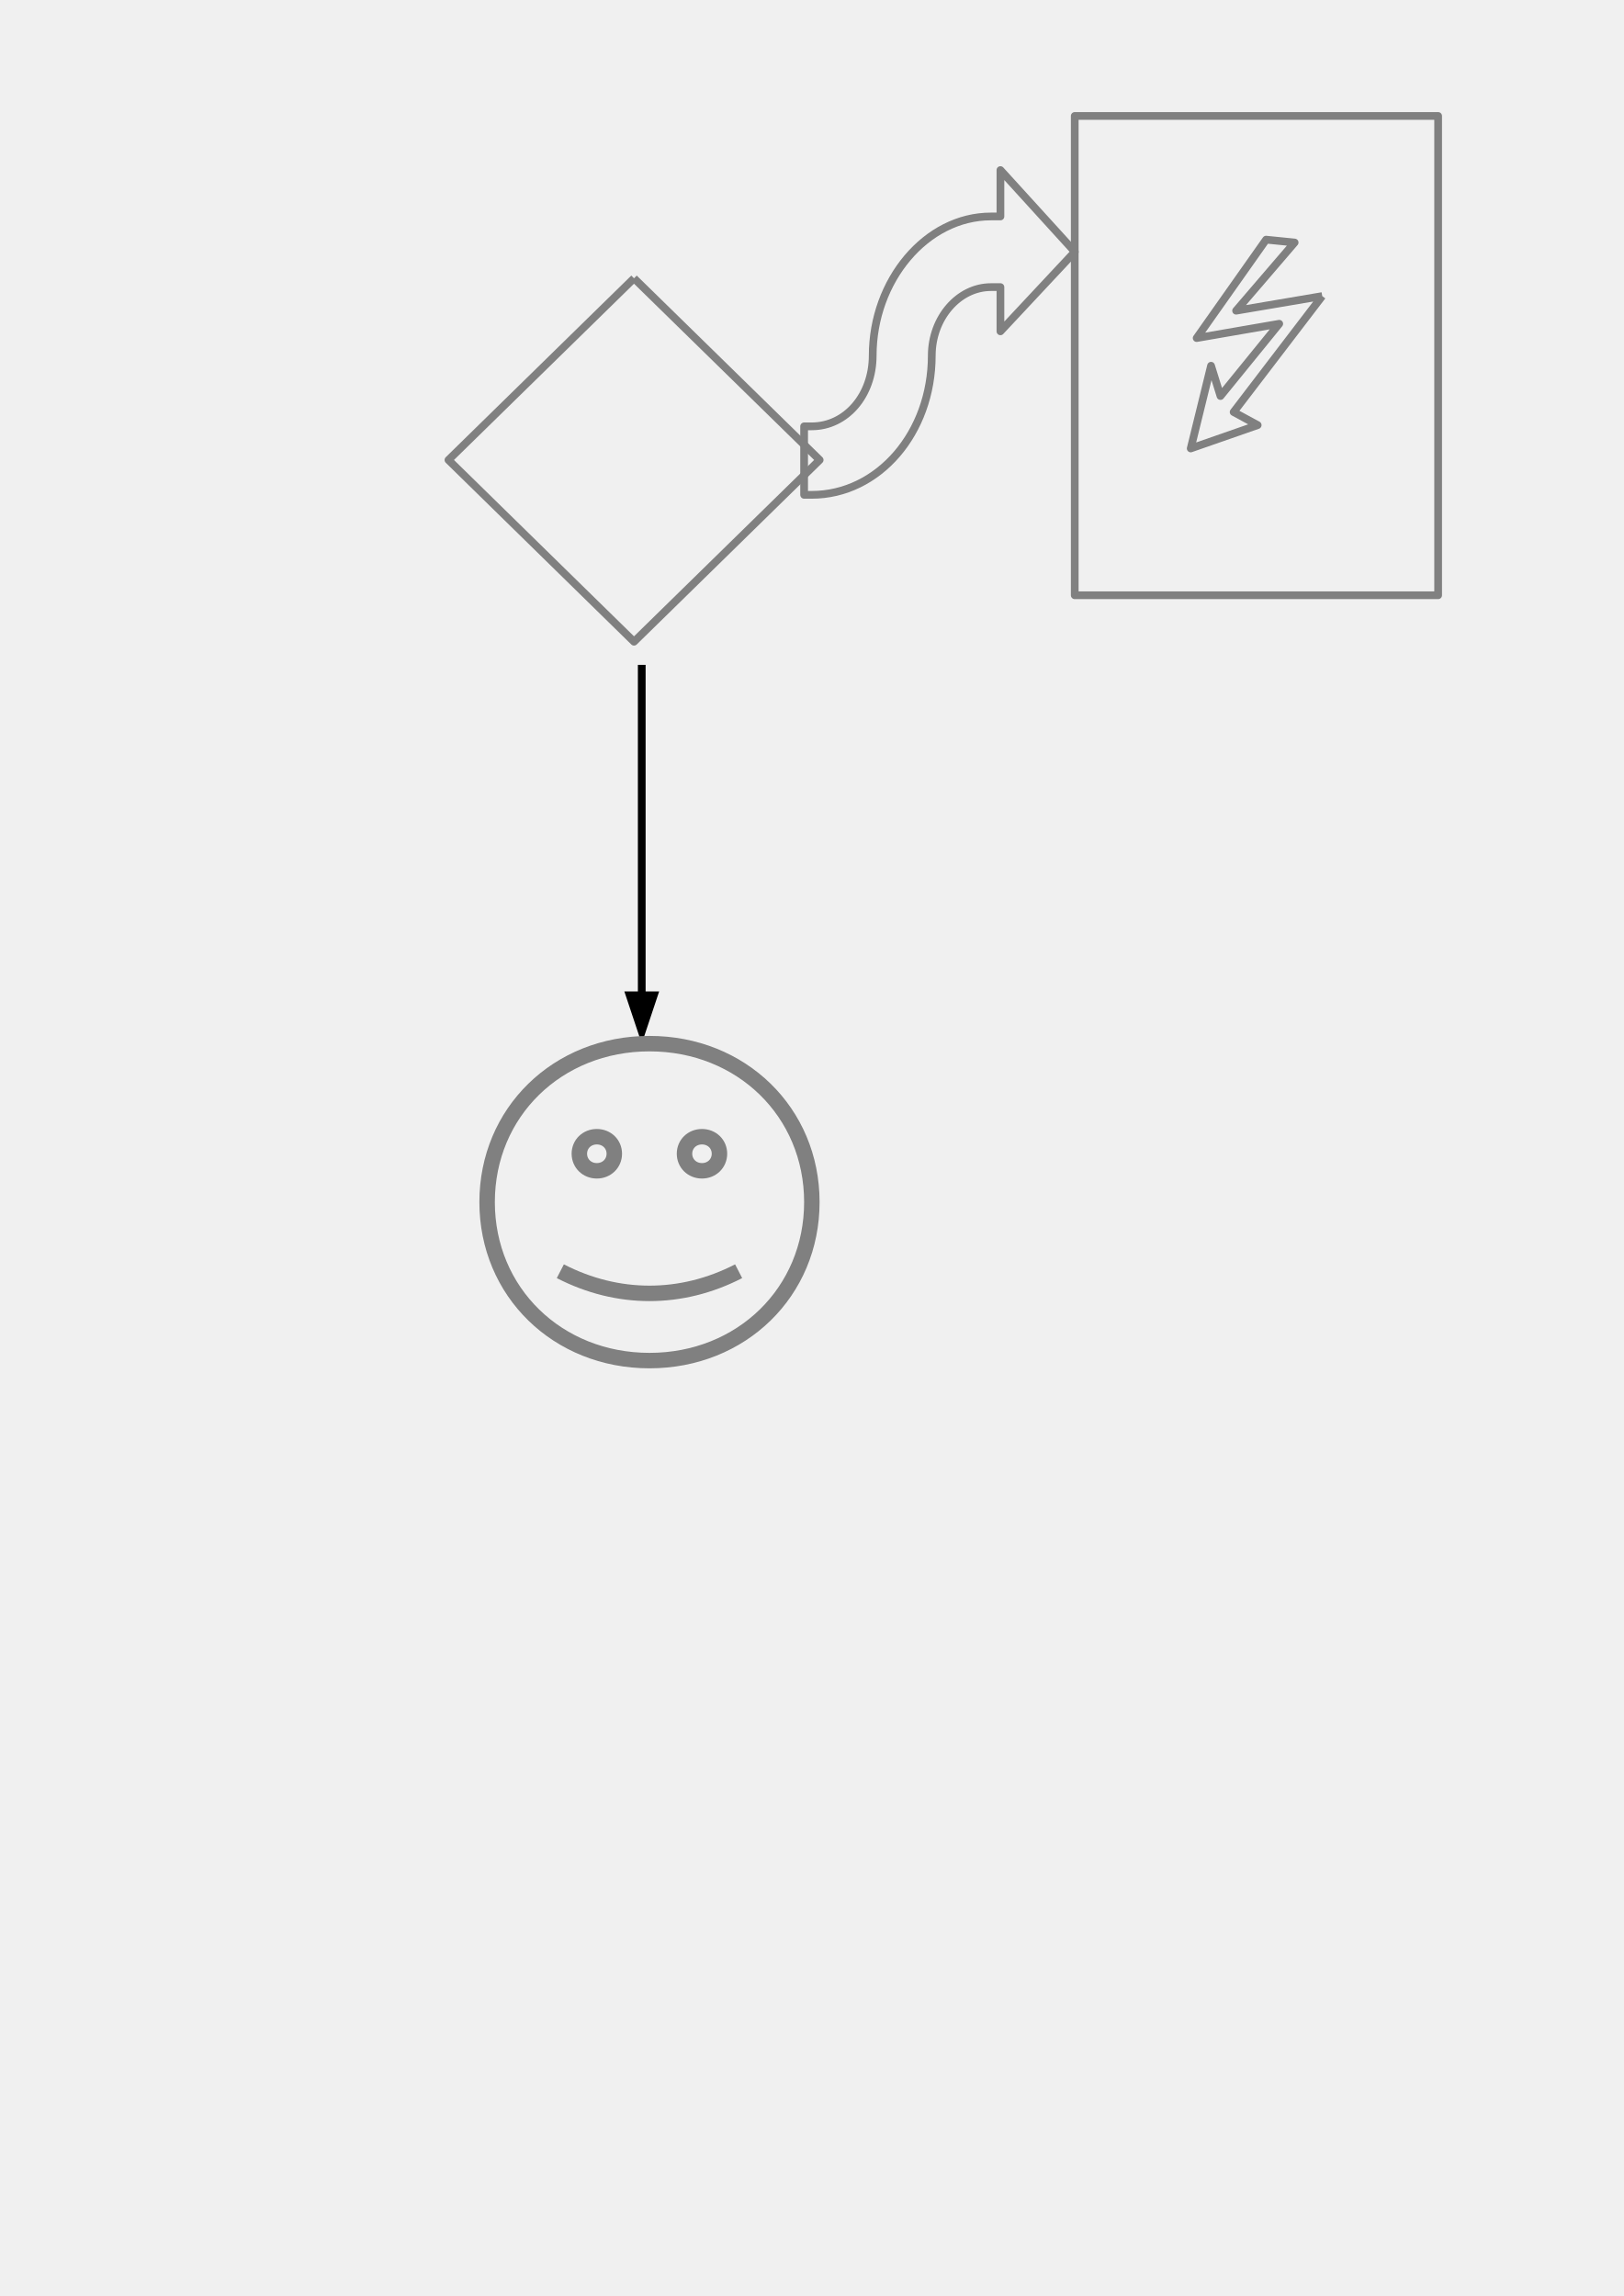
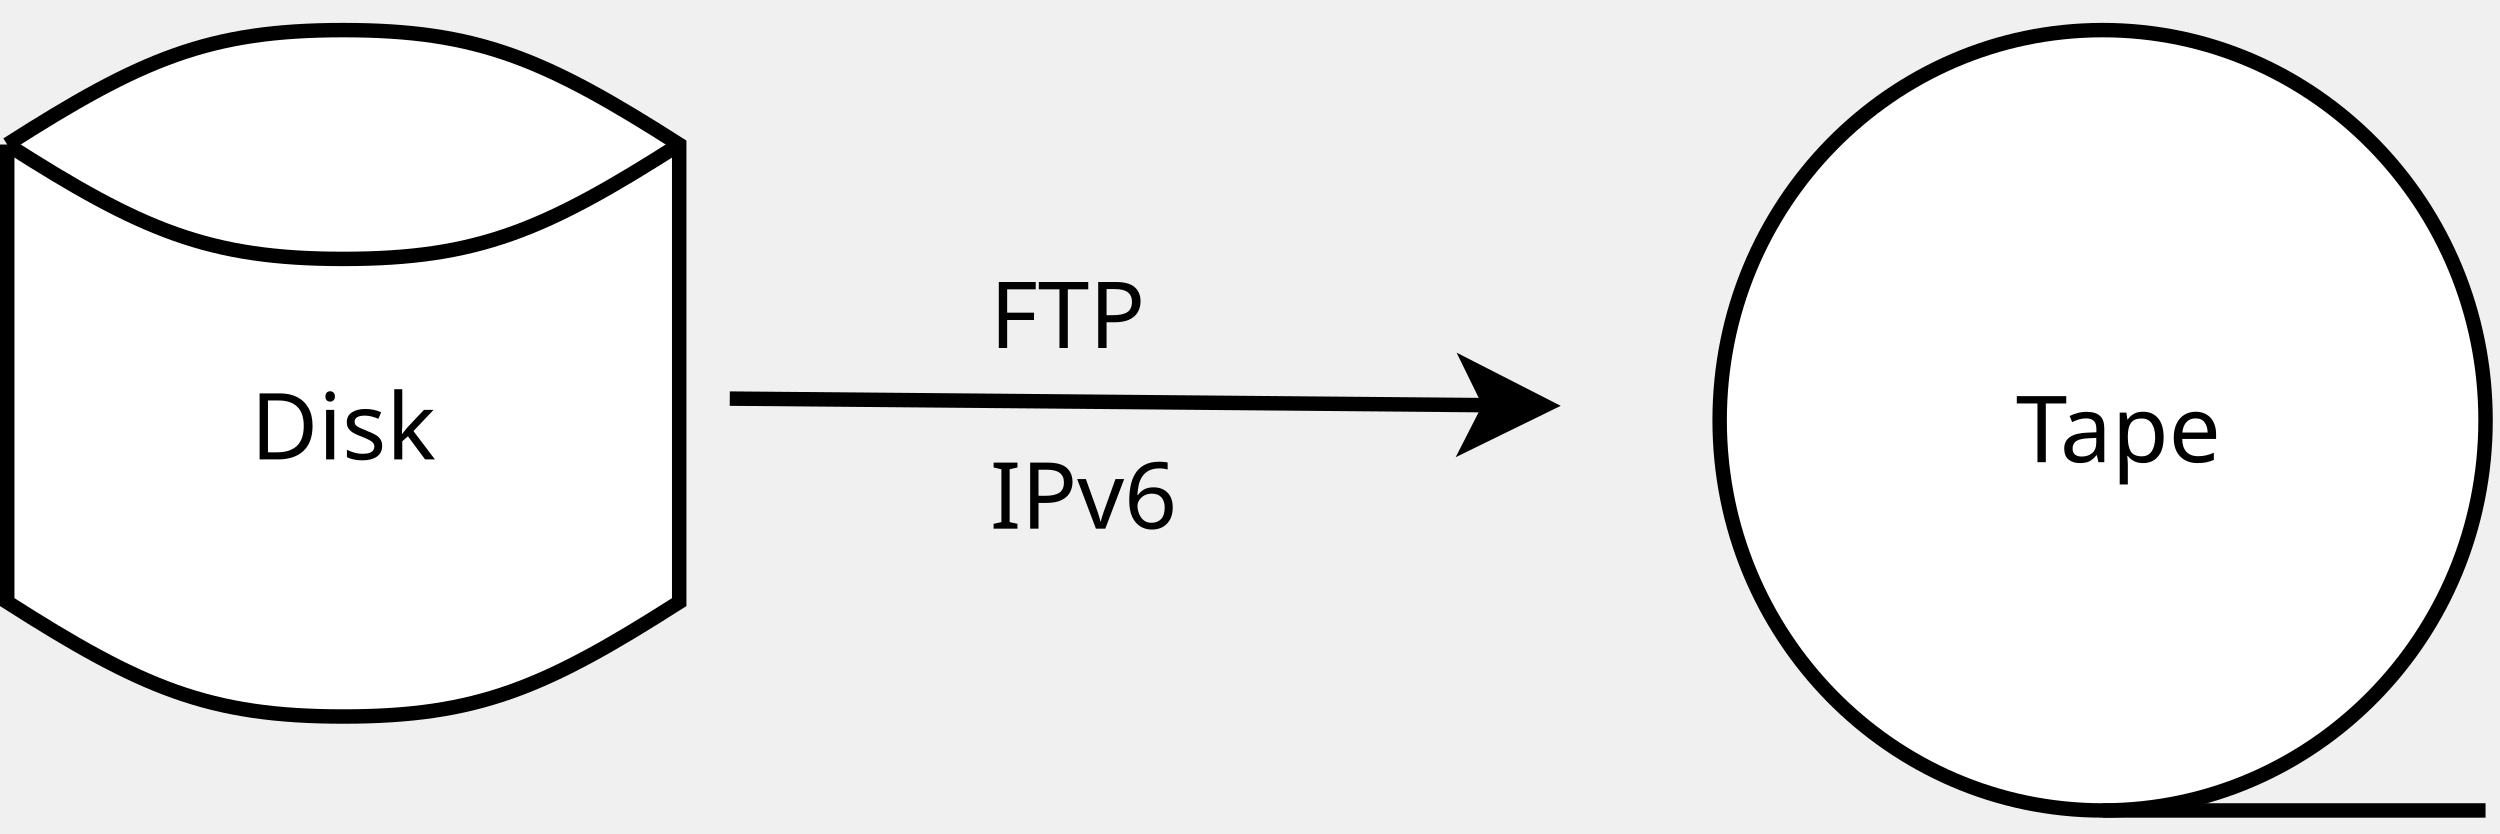
- <svg xmlns="http://www.w3.org/2000/svg" version="1.1" viewBox="0 0 21000 29700" preserveAspectRatio="xMidYMid" fill-rule="evenodd">
-   <g visibility="visible" id="Default" class="Master_Slide">
-     <g style="stroke:none;fill:none">
-       <rect x="0" y="0" width="21000" height="29700" />
-     </g>
+ <svg xmlns="http://www.w3.org/2000/svg" width="18cm" height="6cm" viewBox="72 66 346 111">
+   <g>
+     <path style="fill: #ffffff" d="M 73 83.833 C 91.6,71.958 100.9,68 119.5,68 C 138.1,68 147.4,71.958 166,83.833 L 166,147.167 C 147.4,159.042 138.1,163 119.5,163 C 100.9,163 91.6,159.042 73,147.167 L 73,83.833z" />
+     <path style="fill: none; fill-opacity:0; stroke-width: 2; stroke: #000000" d="M 73 83.833 C 91.6,71.958 100.9,68 119.5,68 C 138.1,68 147.4,71.958 166,83.833 L 166,147.167 C 147.4,159.042 138.1,163 119.5,163 C 100.9,163 91.6,159.042 73,147.167 L 73,83.833" />
+     <path style="fill: none; fill-opacity:0; stroke-width: 2; stroke: #000000" d="M 73 83.833 C 91.6,95.708 100.9,99.667 119.5,99.667 C 138.1,99.667 147.4,95.708 166,83.833" />
+     <text font-size="12.8" style="fill: #000000;text-anchor:middle;font-family:sans-serif;font-style:normal;font-weight:normal" x="119.5" y="127.417">
+       <tspan x="119.5" y="127.417">Disk</tspan>
+     </text>
  </g>
-   <g visibility="visible" id="page1" class="Slide">
-     <g class="Drawing">
-       <g>
-         <g style="stroke:rgb(128,128,128);stroke-width:100;stroke-linejoin:round;fill:none">
-           <path style="fill:none" d="M 8200,3600 L 10601,5950 8200,8301 5800,5950 8200,3600 8200,3600" />
-         </g>
-         <g style="stroke:none;fill:none">
-           <rect x="5800" y="3600" width="4801" height="4701" />
-         </g>
-       </g>
-     </g>
-     <g class="Drawing">
-       <g>
-         <g style="stroke:rgb(128,128,128);stroke-width:100;stroke-linejoin:round;fill:none">
-           <path style="fill:none" d="M 12816,2800 C 11977,2800 11287,3628 11287,4600 11287,5114 10942,5515 10498,5515 10400,5515 10400,5515 10400,5515 10400,6401 10400,6401 10400,6401 10498,6401 10498,6401 10498,6401 11361,6401 12051,5600 12051,4600 12051,4114 12397,3714 12816,3714 12939,3714 12939,3714 12939,3714 12939,4286 12939,4286 12939,4286 13901,3257 13901,3257 13901,3257 12939,2200 12939,2200 12939,2200 12939,2800 12939,2800 12939,2800 L 12816,2800 12816,2800" />
-         </g>
-         <g style="stroke:none;fill:none">
-           <rect x="10400" y="2200" width="3501" height="4201" />
-         </g>
-       </g>
-     </g>
-     <g class="Drawing">
-       <g>
-         <g style="stroke:rgb(128,128,128);stroke-width:100;stroke-linejoin:round;fill:none">
-           <path style="fill:none" d="M 16250,7700 L 13900,7700 13900,1500 18600,1500 18600,7700 16250,7700" />
-         </g>
-         <g style="stroke:none;fill:none">
-           <rect x="13900" y="1500" width="4701" height="6201" />
-         </g>
-       </g>
-     </g>
-     <g class="Drawing">
-       <g>
-         <g style="stroke:rgb(0,0,0);stroke-width:100;stroke-linejoin:round;fill:none">
-           <path style="fill:none" d="M 8300,8600 L 8300,12960" />
-         </g>
-         <g style="stroke:none;fill:rgb(0,0,0)">
-           <path d="M 8300,13500 L 8525,12825 8075,12825 8300,13500 Z" />
-         </g>
-       </g>
-     </g>
-     <g class="Drawing">
-       <g>
-         <g style="stroke:rgb(128,128,128);stroke-width:200;stroke-linejoin:round;fill:none">
-           <path style="fill:none" d="M 8400,13500 C 9590,13500 10500,14388 10500,15550 10500,16712 9590,17600 8400,17600 7210,17600 6300,16712 6300,15550 6300,14388 7210,13500 8400,13500" />
-           <path style="fill:none" d="M 7719,14704 C 7847,14704 7945,14799 7945,14924 7945,15049 7847,15145 7719,15145 7591,15145 7493,15049 7493,14924 7493,14799 7591,14704 7719,14704" />
-           <path style="fill:none" d="M 9079,14704 C 9207,14704 9305,14799 9305,14924 9305,15049 9207,15145 9079,15145 8951,15145 8853,15049 8853,14924 8853,14799 8951,14704 9079,14704" />
-           <path style="fill:none" d="M 7247,16444 C 7988,16826 8812,16826 9553,16444" />
-           <path style="fill:none" d="M 6300,13500 L 6300,13500" />
-           <path style="fill:none" d="M 10501,17601 L 10501,17601" />
-         </g>
-         <g style="stroke:none;fill:none">
-           <rect x="6300" y="13500" width="4201" height="4101" />
-         </g>
-       </g>
-     </g>
-     <g class="Drawing">
-       <g>
-         <g style="stroke:rgb(128,128,128);stroke-width:100;stroke-linejoin:round;fill:none">
-           <path style="fill:none" d="M 17101,3830 L 15987,4019 16744,3137 16375,3100 15477,4373 16545,4188 15785,5123 15663,4731 15400,5801 16266,5499 15955,5330 17101,3830 17101,3830 17101,3830" />
-         </g>
-         <g style="stroke:none;fill:none">
-           <rect x="15400" y="3100" width="1701" height="2701" />
-         </g>
-       </g>
-     </g>
+   <g>
+     <line style="fill: none; fill-opacity:0; stroke-width: 2; stroke: #000000" x1="173" y1="119" x2="278.264" y2="119.915" />
+     <polygon style="fill: #000000" points="285.764,119.981 275.721,124.893 278.264,119.915 275.808,114.894 " />
+     <polygon style="fill: none; fill-opacity:0; stroke-width: 2; stroke: #000000" points="285.764,119.981 275.721,124.893 278.264,119.915 275.808,114.894 " />
  </g>
+   <text font-size="12.8" style="fill: #000000;text-anchor:start;font-family:sans-serif;font-style:normal;font-weight:normal" x="209" y="112">
+     <tspan x="209" y="112">FTP</tspan>
+   </text>
+   <g>
+     <ellipse style="fill: #ffffff" cx="363" cy="122" rx="53" ry="54" />
+     <ellipse style="fill: none; fill-opacity:0; stroke-width: 2; stroke: #000000" cx="363" cy="122" rx="53" ry="54" />
+     <line style="fill: none; fill-opacity:0; stroke-width: 2; stroke: #000000" x1="363" y1="176" x2="416" y2="176" />
+     <text font-size="12.8" style="fill: #000000;text-anchor:middle;font-family:sans-serif;font-style:normal;font-weight:normal" x="363" y="126">
+       <tspan x="363" y="126" />
+     </text>
+   </g>
+   <text font-size="12.8" style="fill: #000000;text-anchor:start;font-family:sans-serif;font-style:normal;font-weight:normal" x="351" y="127.8">
+     <tspan x="351" y="127.8">Tape</tspan>
+   </text>
+   <text font-size="12.8" style="fill: #000000;text-anchor:start;font-family:sans-serif;font-style:normal;font-weight:normal" x="209" y="137">
+     <tspan x="209" y="137">IPv6</tspan>
+   </text>
</svg>
